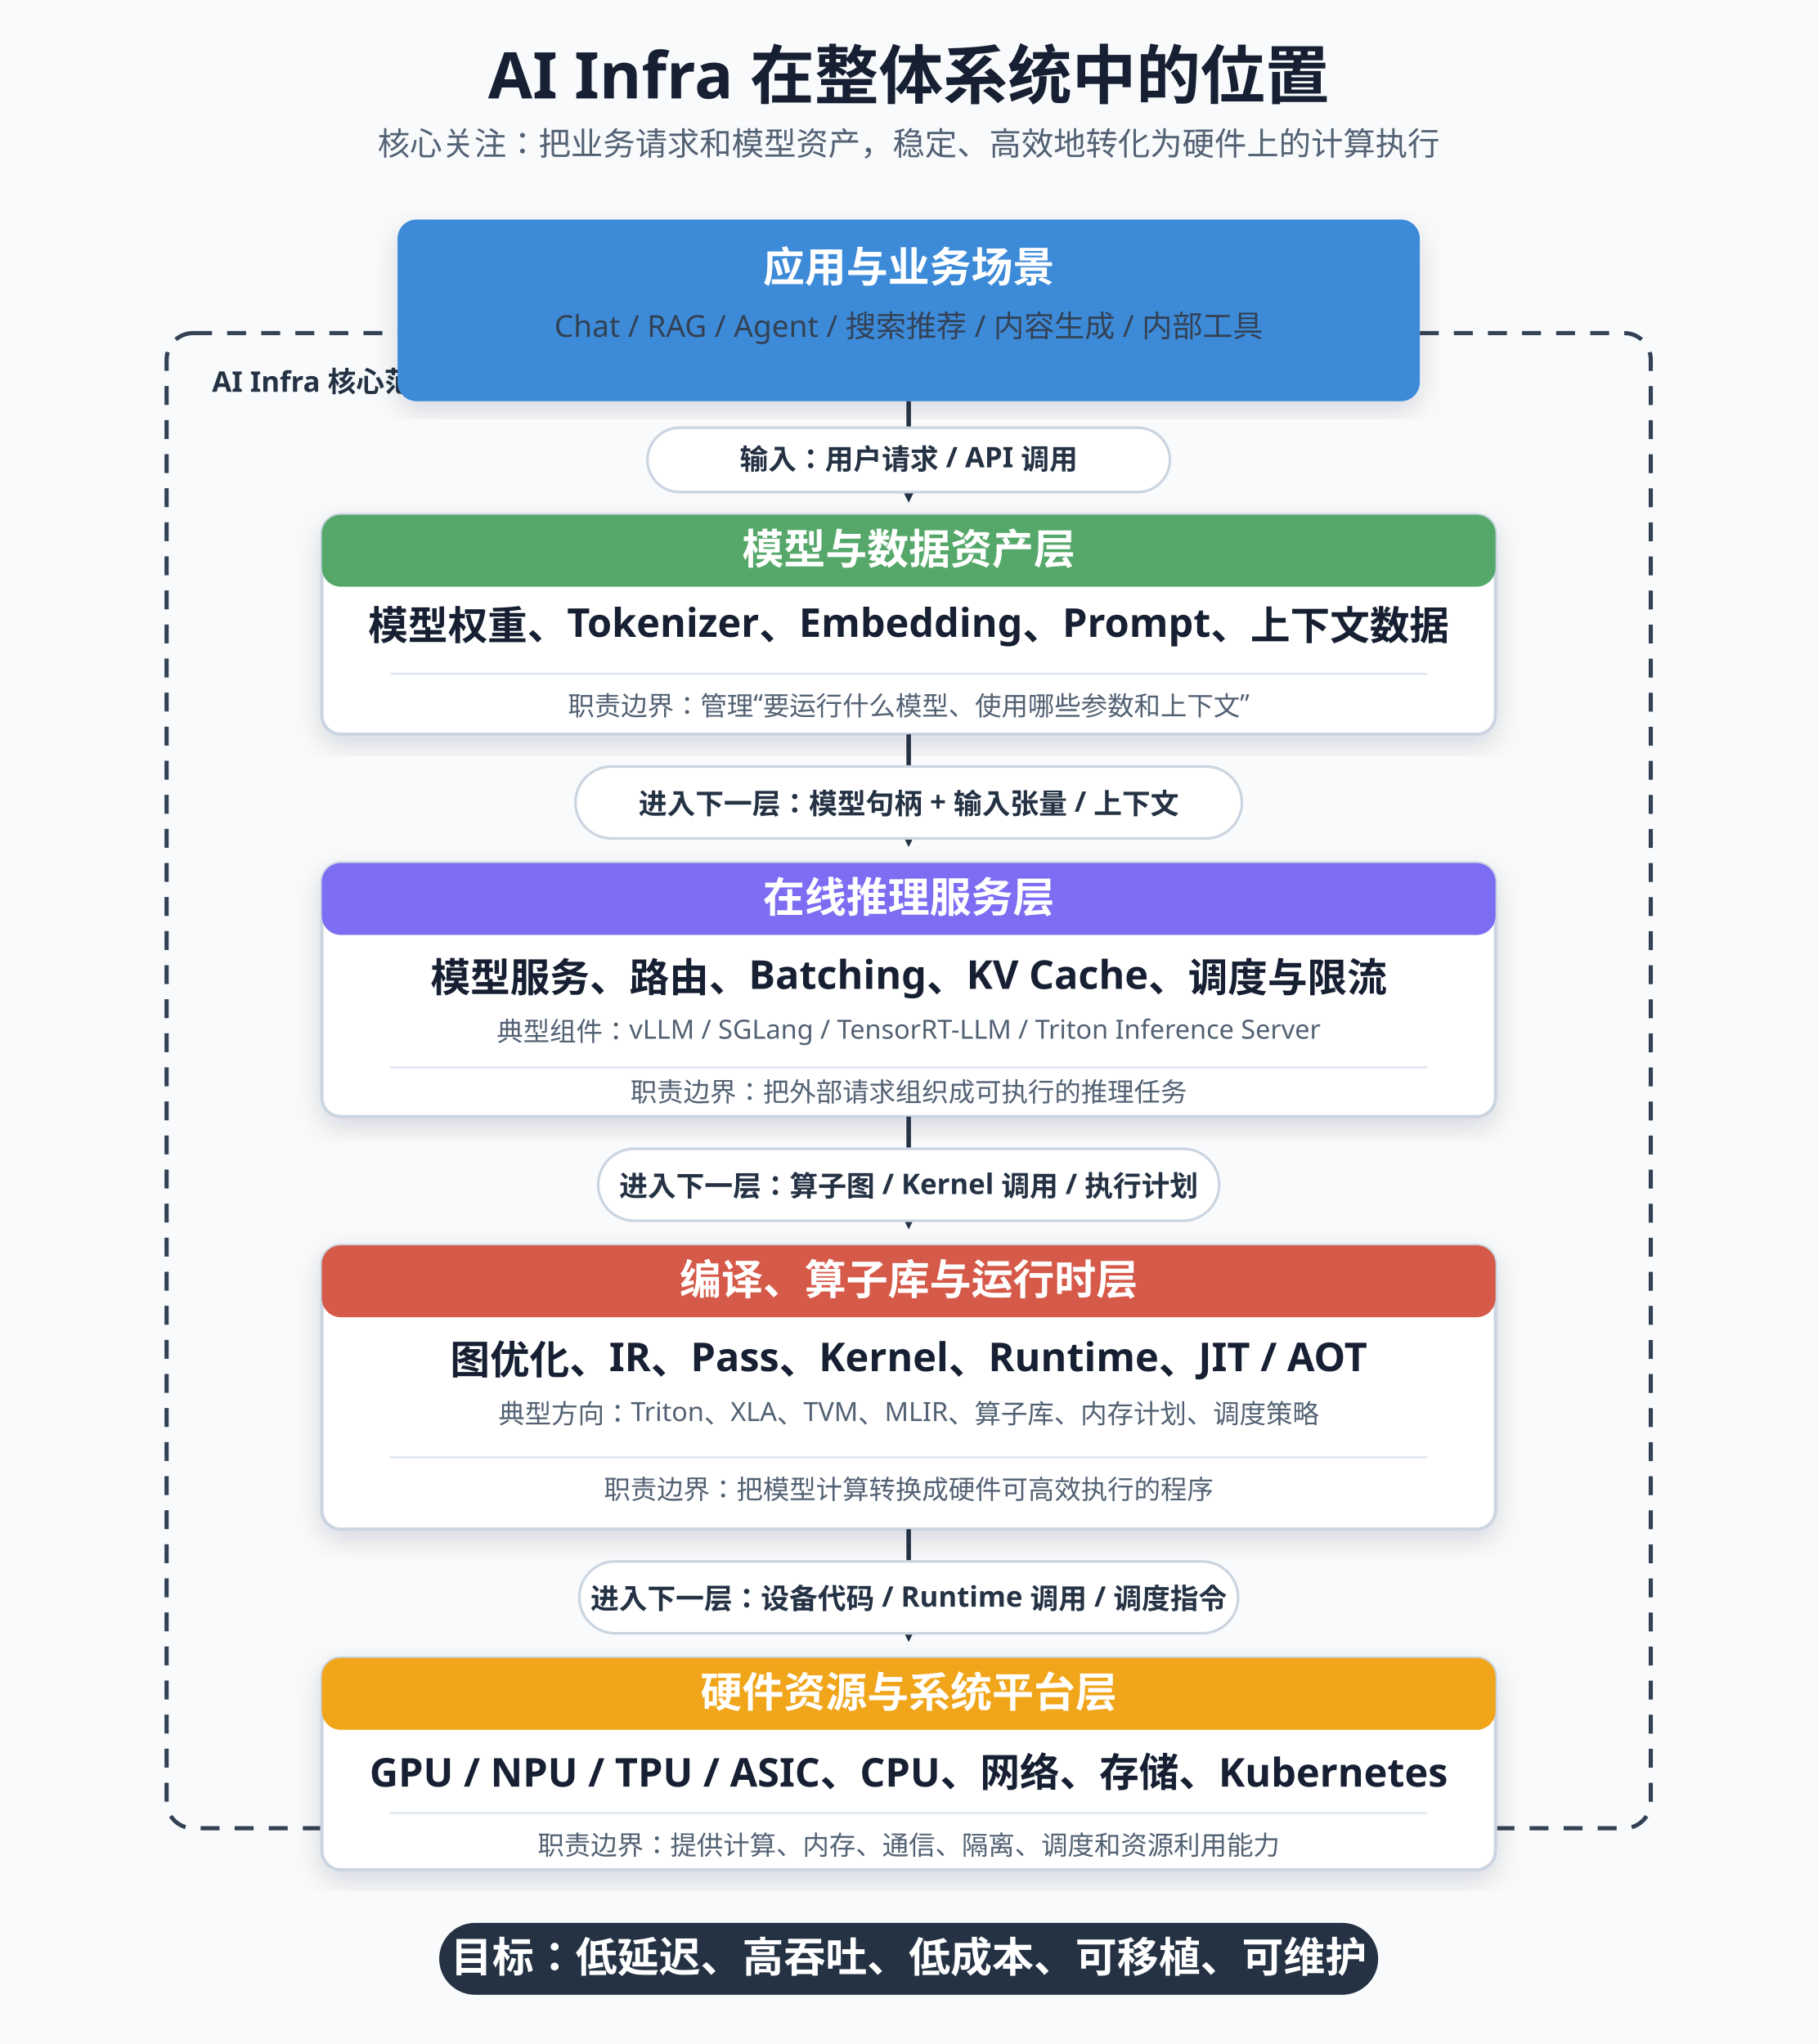
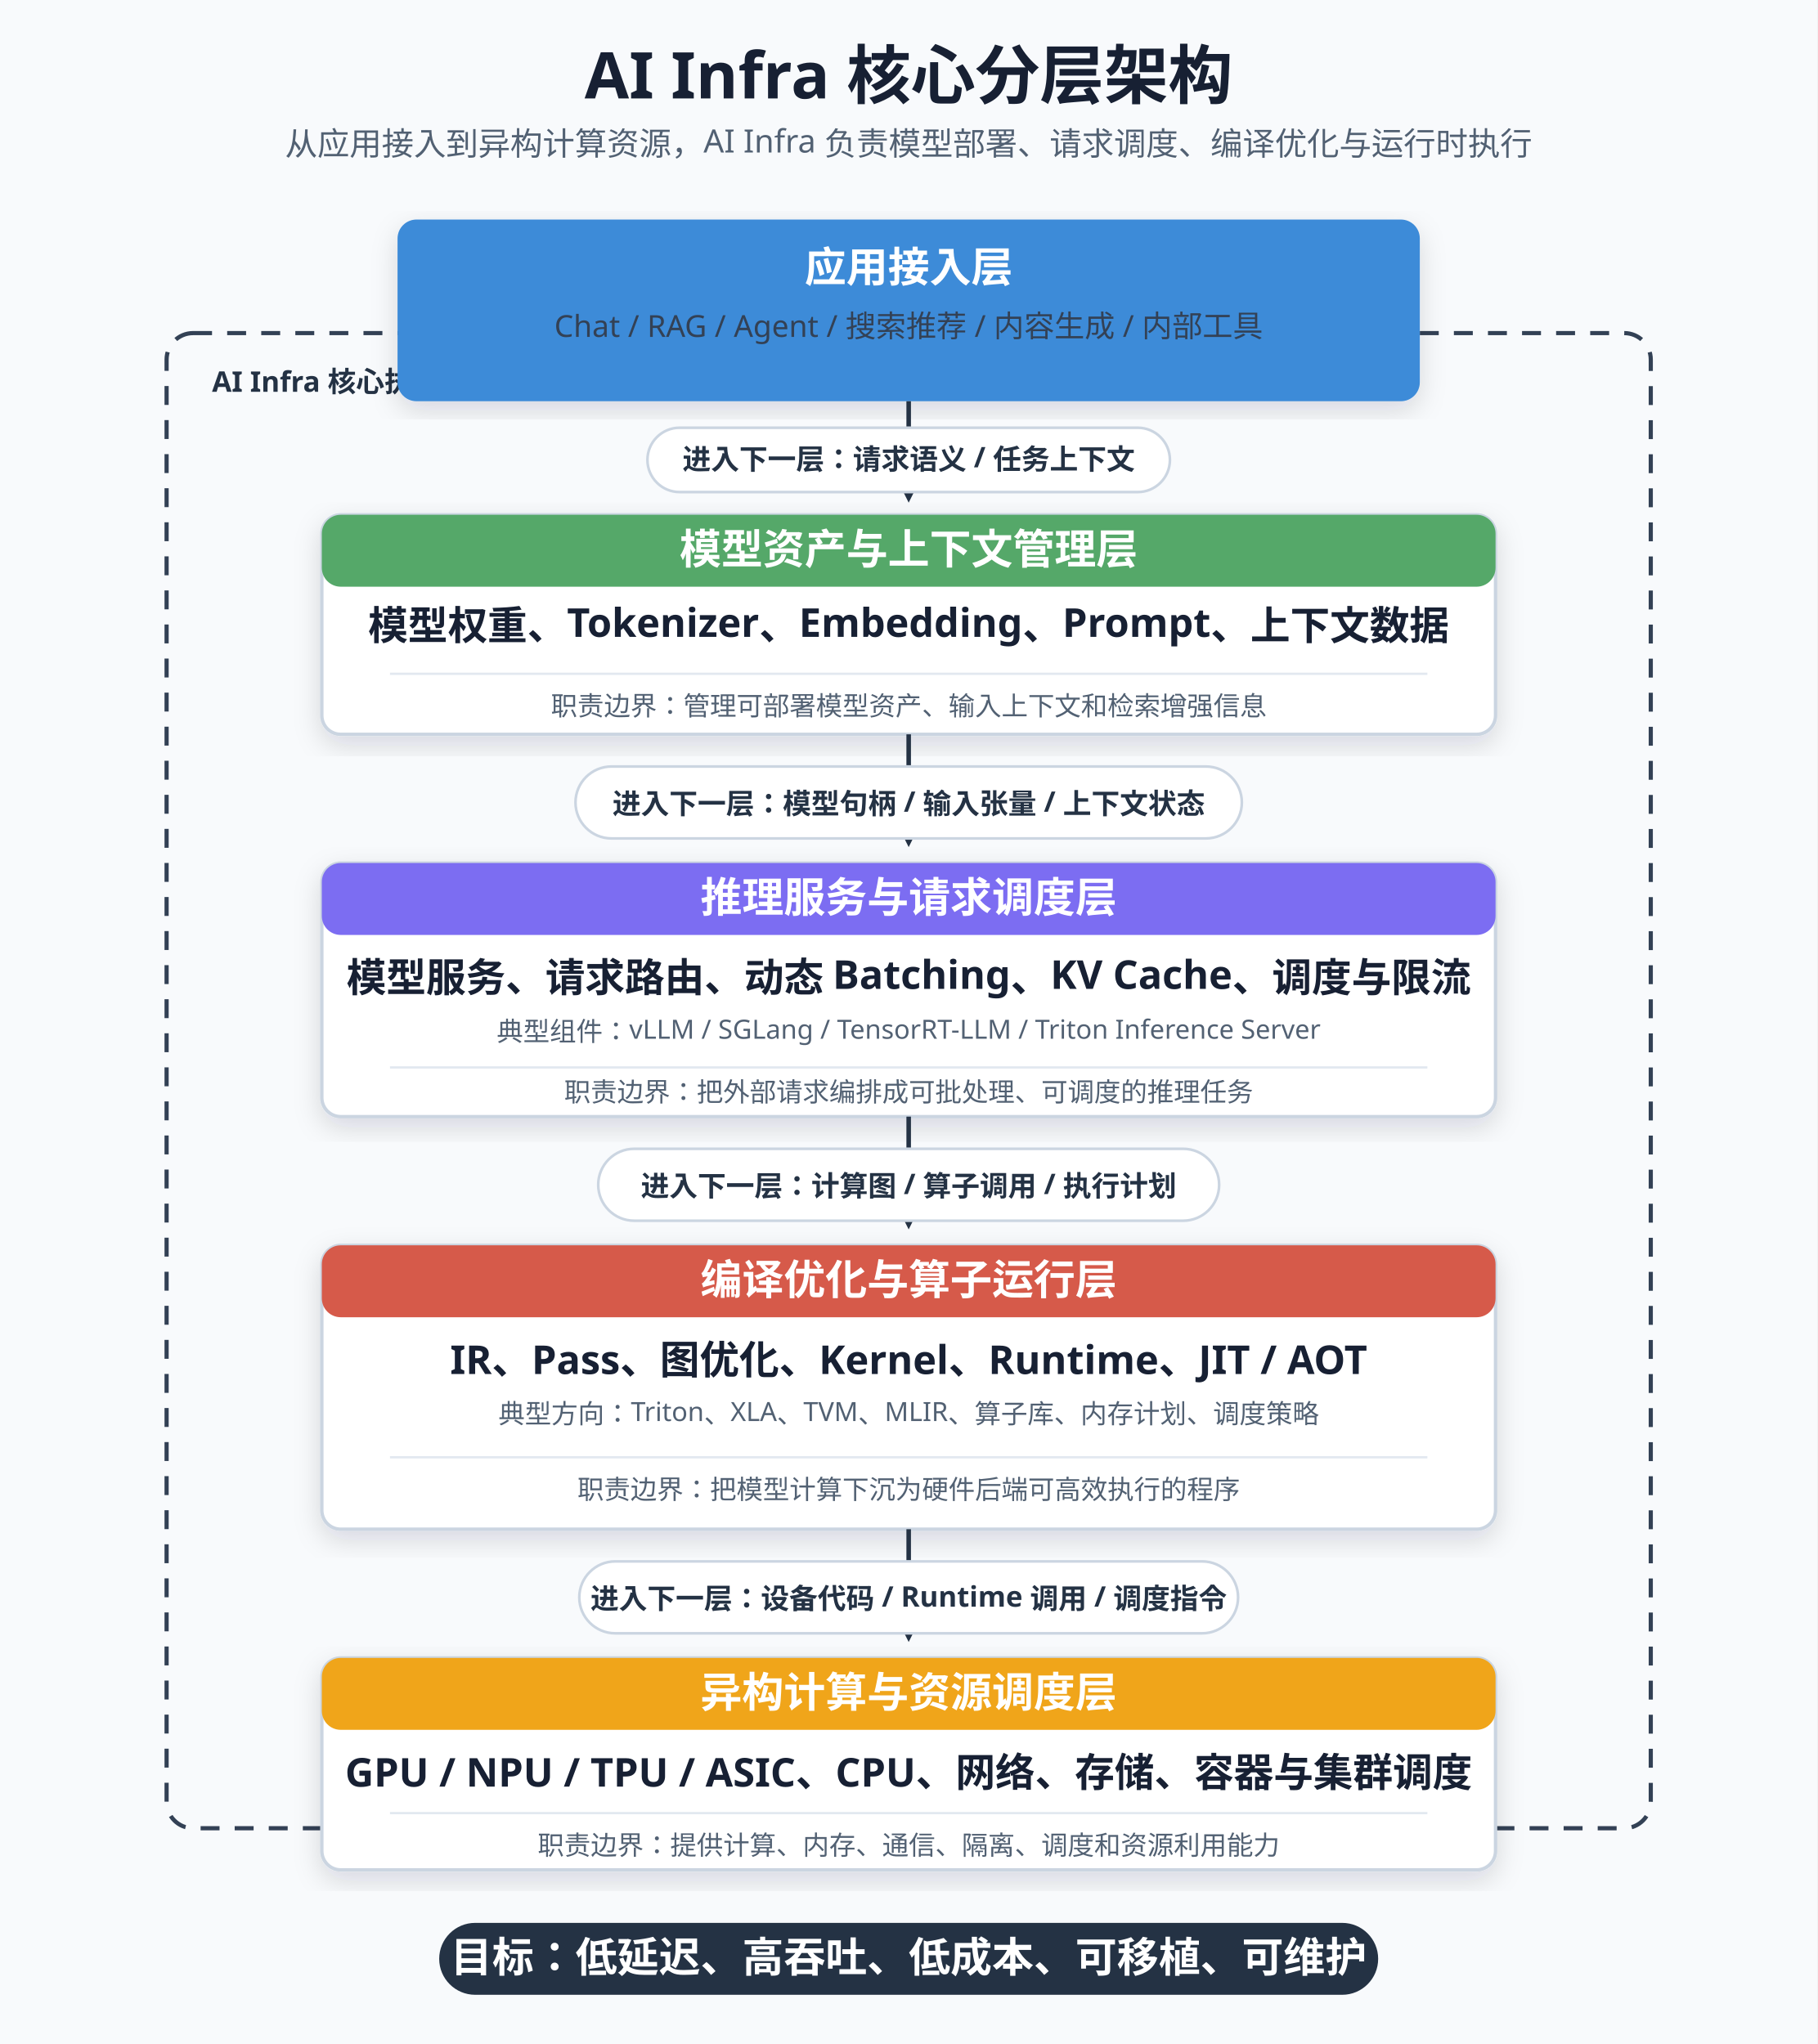
<svg xmlns="http://www.w3.org/2000/svg" width="960" height="1080" viewBox="0 0 960 1080" role="img" aria-labelledby="title desc">
  <defs>
    <marker id="arrow" viewBox="0 0 10 10" refX="5" refY="5" markerWidth="8" markerHeight="8" orient="auto-start-reverse">
      <path d="M 0 0 L 10 5 L 0 10 z" fill="#243244" />
    </marker>
    <filter id="shadow" x="-10%" y="-10%" width="120%" height="120%">
      <feDropShadow dx="0" dy="5" stdDeviation="7" flood-color="#172033" flood-opacity="0.14" />
    </filter>
    <style>
            .title { fill: #172033; font-family: "Microsoft YaHei", "Segoe UI", sans-serif; font-size: 34px; font-weight: 700; }
            .subtitle { fill: #526173; font-family: "Microsoft YaHei", "Segoe UI", sans-serif; font-size: 17px; }
            .layer-title { fill: #fff; font-family: "Microsoft YaHei", "Segoe UI", sans-serif; font-size: 22px; font-weight: 700; }
            .box-title { fill: #172033; font-family: "Microsoft YaHei", "Segoe UI", sans-serif; font-size: 21px; font-weight: 700; }
            .box-text { fill: #334155; font-family: "Microsoft YaHei", "Segoe UI", sans-serif; font-size: 16px; }
            .small { fill: #526173; font-family: "Microsoft YaHei", "Segoe UI", sans-serif; font-size: 14px; }
            .tag { fill: #243244; font-family: "Microsoft YaHei", "Segoe UI", sans-serif; font-size: 15px; font-weight: 700; }
            .line { stroke: #243244; stroke-width: 2.4; fill: none; marker-end: url(#arrow); }
            .boundary { fill: none; stroke: #334155; stroke-width: 2.2; stroke-dasharray: 10 8; }
            .entry { fill: #ffffff; stroke: #cbd5e1; stroke-width: 1.4; }
            .divider { stroke: #e2e8f0; stroke-width: 1.2; }
        </style>
  </defs>
  <rect width="960" height="1080" fill="#f8fafc" />
-   <text class="title" x="480" y="52" text-anchor="middle">AI Infra 在整体系统中的位置</text>
-   <text class="subtitle" x="480" y="82" text-anchor="middle">核心关注：把业务请求和模型资产，稳定、高效地转化为硬件上的计算执行</text>
+   <text class="title" x="480" y="52" text-anchor="middle">AI Infra 核心分层架构</text>
+   <text class="subtitle" x="480" y="82" text-anchor="middle">从应用接入到异构计算资源，AI Infra 负责模型部署、请求调度、编译优化与运行时执行</text>
  <rect x="88" y="176" width="784" height="790" rx="14" class="boundary" />
-   <text class="tag" x="112" y="207">AI Infra 核心范围</text>
+   <text class="tag" x="112" y="207">AI Infra 核心执行链路</text>
  <rect x="210" y="116" width="540" height="96" rx="10" fill="#3d8bd8" filter="url(#shadow)" />
-   <text class="layer-title" x="480" y="149" text-anchor="middle">应用与业务场景</text>
+   <text class="layer-title" x="480" y="149" text-anchor="middle">应用接入层</text>
  <text class="box-text" x="480" y="178" text-anchor="middle" fill="#ffffff">Chat / RAG / Agent / 搜索推荐 / 内容生成 / 内部工具</text>
  <line class="line" x1="480" y1="212" x2="480" y2="256" />
  <rect x="342" y="226" width="276" height="34" rx="17" class="entry" />
-   <text class="tag" x="480" y="248" text-anchor="middle">输入：用户请求 / API 调用</text>
+   <text class="tag" x="480" y="248" text-anchor="middle">进入下一层：请求语义 / 任务上下文</text>
  <rect x="170" y="272" width="620" height="116" rx="10" fill="#ffffff" stroke="#cbd5e1" stroke-width="1.8" filter="url(#shadow)" />
  <rect x="170" y="272" width="620" height="38" rx="10" fill="#55a869" />
-   <text class="layer-title" x="480" y="298" text-anchor="middle">模型与数据资产层</text>
+   <text class="layer-title" x="480" y="298" text-anchor="middle">模型资产与上下文管理层</text>
  <text class="box-title" x="480" y="338" text-anchor="middle">模型权重、Tokenizer、Embedding、Prompt、上下文数据</text>
  <line class="divider" x1="206" y1="356" x2="754" y2="356" />
-   <text class="small" x="480" y="378" text-anchor="middle">职责边界：管理“要运行什么模型、使用哪些参数和上下文”</text>
+   <text class="small" x="480" y="378" text-anchor="middle">职责边界：管理可部署模型资产、输入上下文和检索增强信息</text>
  <line class="line" x1="480" y1="388" x2="480" y2="438" />
  <rect x="304" y="405" width="352" height="38" rx="19" class="entry" />
-   <text class="tag" x="480" y="430" text-anchor="middle">进入下一层：模型句柄 + 输入张量 / 上下文</text>
+   <text class="tag" x="480" y="430" text-anchor="middle">进入下一层：模型句柄 / 输入张量 / 上下文状态</text>
  <rect x="170" y="456" width="620" height="134" rx="10" fill="#ffffff" stroke="#cbd5e1" stroke-width="1.8" filter="url(#shadow)" />
  <rect x="170" y="456" width="620" height="38" rx="10" fill="#7c6df2" />
-   <text class="layer-title" x="480" y="482" text-anchor="middle">在线推理服务层</text>
-   <text class="box-title" x="480" y="524" text-anchor="middle">模型服务、路由、Batching、KV Cache、调度与限流</text>
+   <text class="layer-title" x="480" y="482" text-anchor="middle">推理服务与请求调度层</text>
+   <text class="box-title" x="480" y="524" text-anchor="middle">模型服务、请求路由、动态 Batching、KV Cache、调度与限流</text>
  <text class="small" x="480" y="550" text-anchor="middle">典型组件：vLLM / SGLang / TensorRT-LLM / Triton Inference Server</text>
  <line class="divider" x1="206" y1="564" x2="754" y2="564" />
-   <text class="small" x="480" y="582" text-anchor="middle">职责边界：把外部请求组织成可执行的推理任务</text>
+   <text class="small" x="480" y="582" text-anchor="middle">职责边界：把外部请求编排成可批处理、可调度的推理任务</text>
  <line class="line" x1="480" y1="590" x2="480" y2="640" />
  <rect x="316" y="607" width="328" height="38" rx="19" class="entry" />
-   <text class="tag" x="480" y="632" text-anchor="middle">进入下一层：算子图 / Kernel 调用 / 执行计划</text>
+   <text class="tag" x="480" y="632" text-anchor="middle">进入下一层：计算图 / 算子调用 / 执行计划</text>
  <rect x="170" y="658" width="620" height="150" rx="10" fill="#ffffff" stroke="#cbd5e1" stroke-width="1.8" filter="url(#shadow)" />
  <rect x="170" y="658" width="620" height="38" rx="10" fill="#d65a4a" />
-   <text class="layer-title" x="480" y="684" text-anchor="middle">编译、算子库与运行时层</text>
-   <text class="box-title" x="480" y="726" text-anchor="middle">图优化、IR、Pass、Kernel、Runtime、JIT / AOT</text>
+   <text class="layer-title" x="480" y="684" text-anchor="middle">编译优化与算子运行层</text>
+   <text class="box-title" x="480" y="726" text-anchor="middle">IR、Pass、图优化、Kernel、Runtime、JIT / AOT</text>
  <text class="small" x="480" y="752" text-anchor="middle">典型方向：Triton、XLA、TVM、MLIR、算子库、内存计划、调度策略</text>
  <line class="divider" x1="206" y1="770" x2="754" y2="770" />
-   <text class="small" x="480" y="792" text-anchor="middle">职责边界：把模型计算转换成硬件可高效执行的程序</text>
+   <text class="small" x="480" y="792" text-anchor="middle">职责边界：把模型计算下沉为硬件后端可高效执行的程序</text>
  <line class="line" x1="480" y1="808" x2="480" y2="858" />
  <rect x="306" y="825" width="348" height="38" rx="19" class="entry" />
  <text class="tag" x="480" y="850" text-anchor="middle">进入下一层：设备代码 / Runtime 调用 / 调度指令</text>
  <rect x="170" y="876" width="620" height="112" rx="10" fill="#ffffff" stroke="#cbd5e1" stroke-width="1.8" filter="url(#shadow)" />
  <rect x="170" y="876" width="620" height="38" rx="10" fill="#f0a51a" />
-   <text class="layer-title" x="480" y="902" text-anchor="middle">硬件资源与系统平台层</text>
-   <text class="box-title" x="480" y="944" text-anchor="middle">GPU / NPU / TPU / ASIC、CPU、网络、存储、Kubernetes</text>
+   <text class="layer-title" x="480" y="902" text-anchor="middle">异构计算与资源调度层</text>
+   <text class="box-title" x="480" y="944" text-anchor="middle">GPU / NPU / TPU / ASIC、CPU、网络、存储、容器与集群调度</text>
  <line class="divider" x1="206" y1="958" x2="754" y2="958" />
  <text class="small" x="480" y="980" text-anchor="middle">职责边界：提供计算、内存、通信、隔离、调度和资源利用能力</text>
  <rect x="232" y="1016" width="496" height="38" rx="19" fill="#243244" />
  <text class="layer-title" x="480" y="1042" text-anchor="middle">目标：低延迟、高吞吐、低成本、可移植、可维护</text>
</svg>
